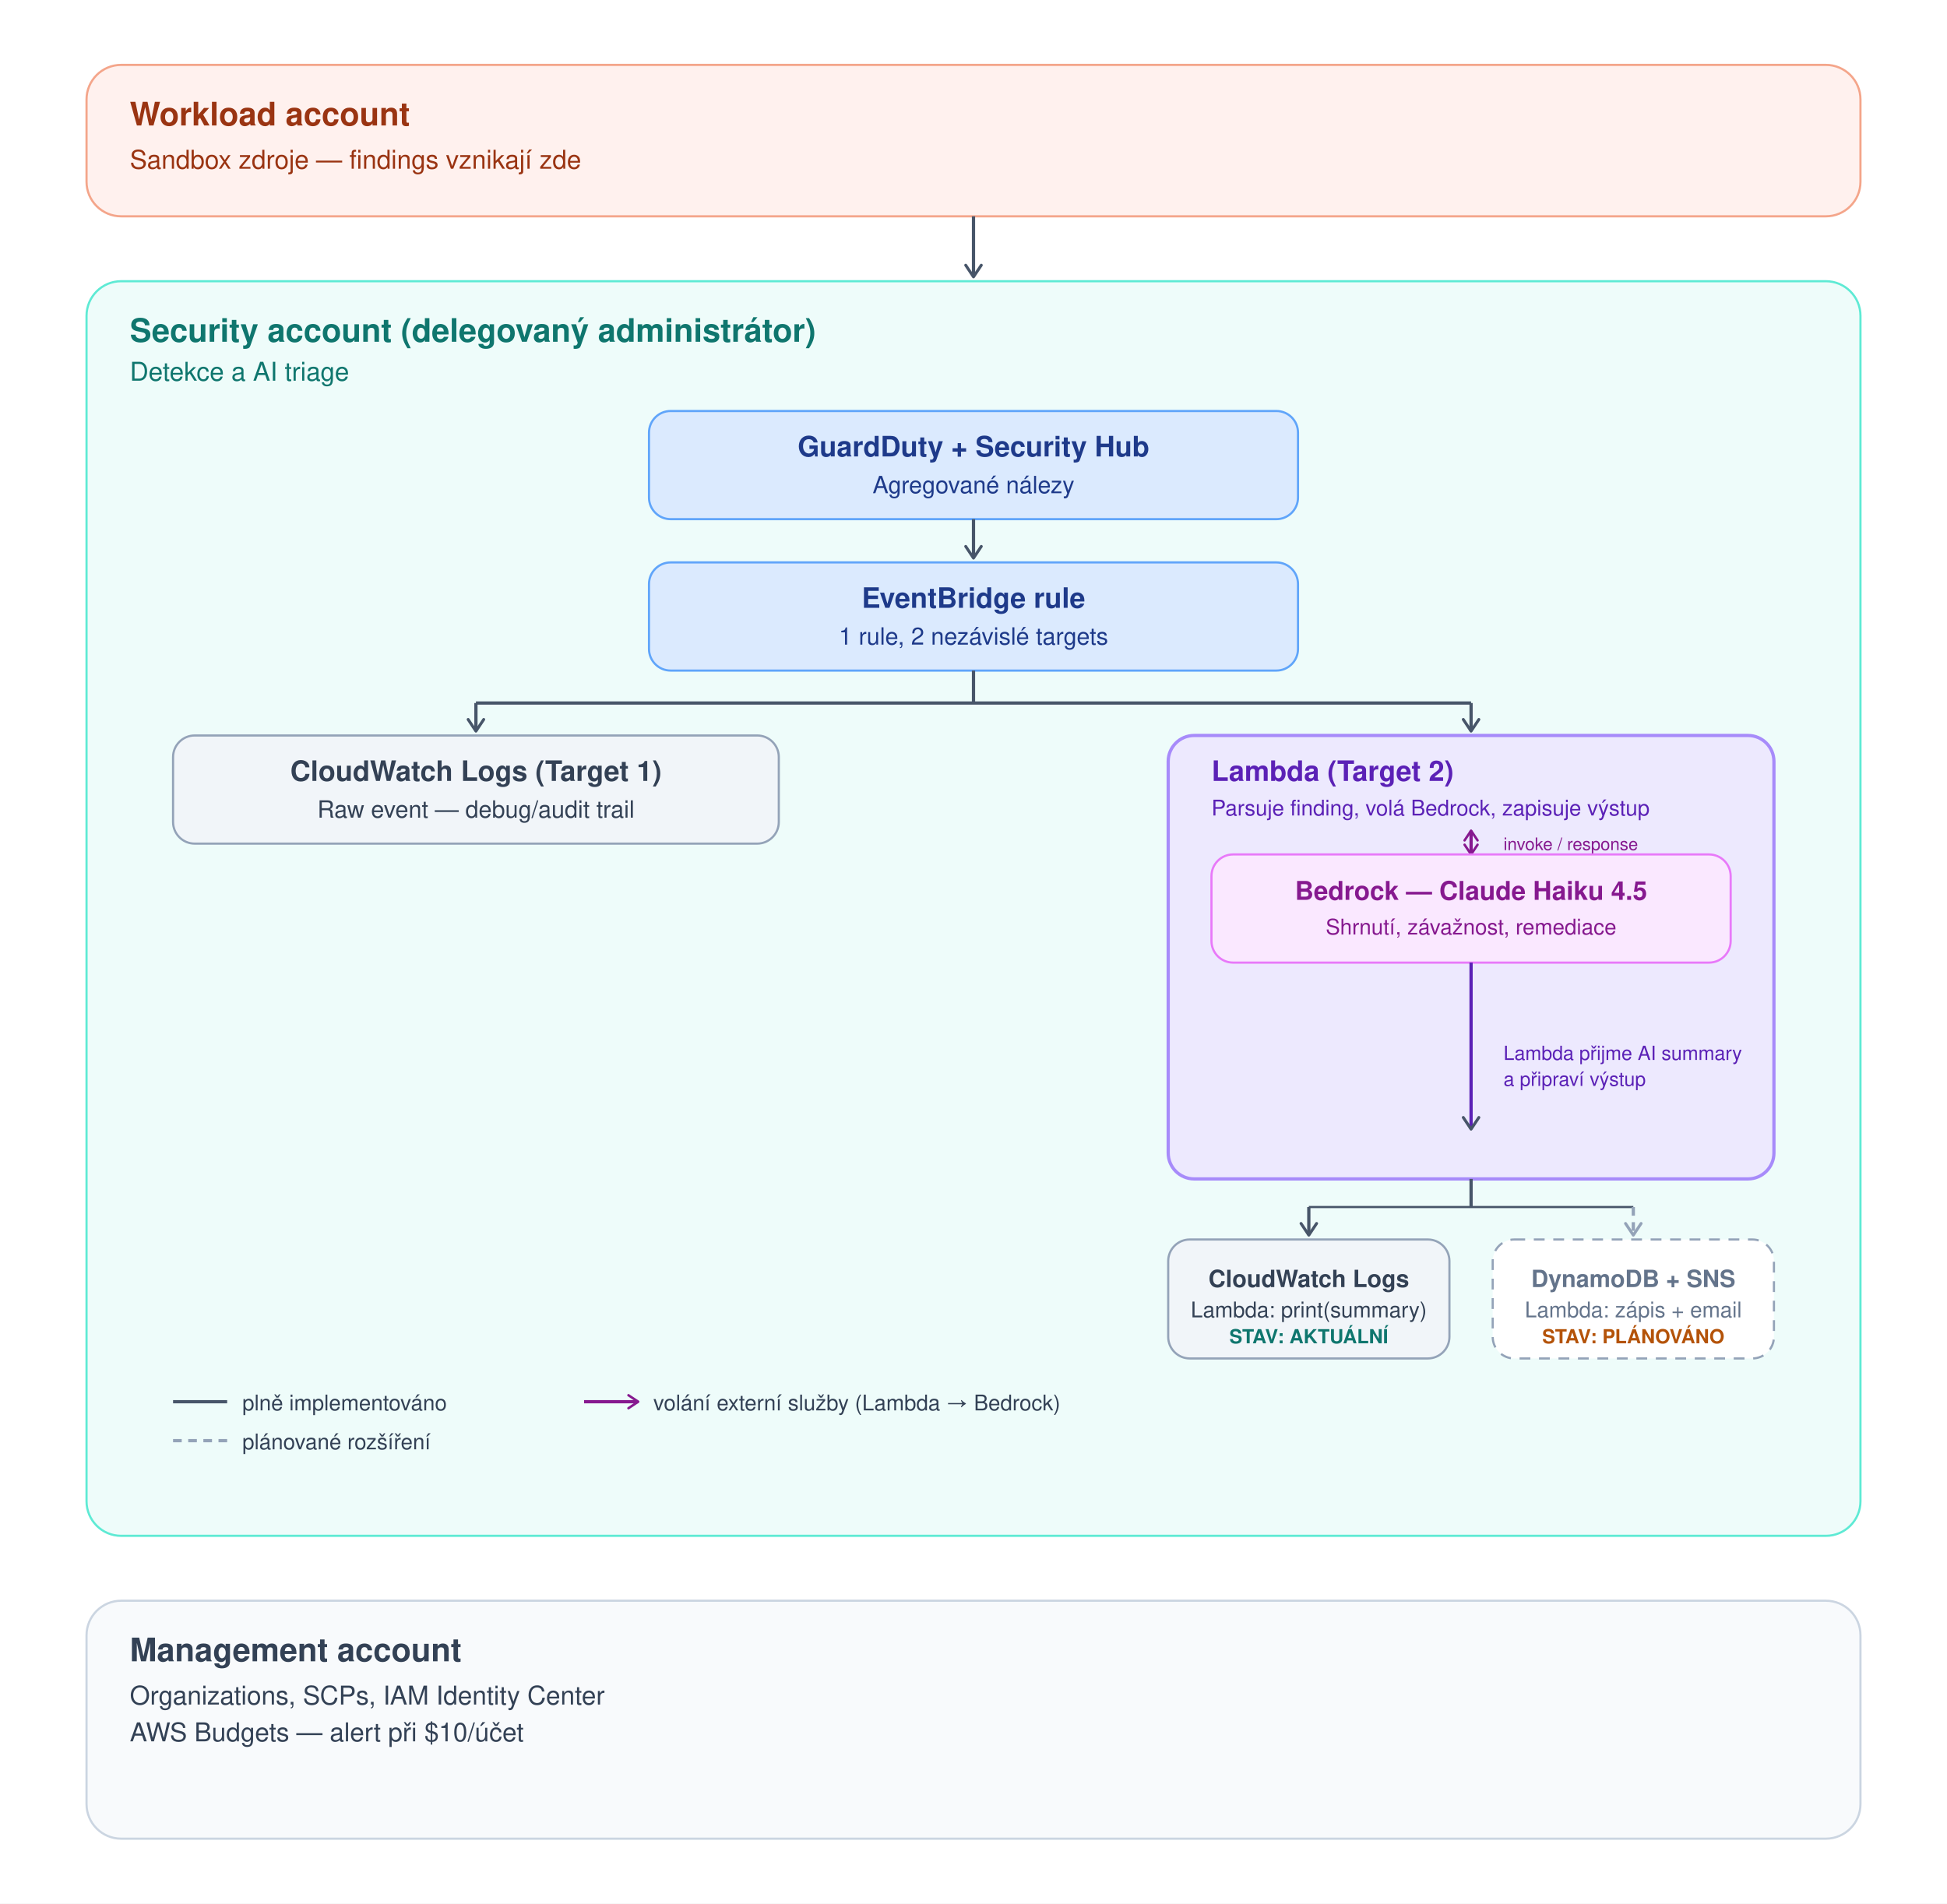
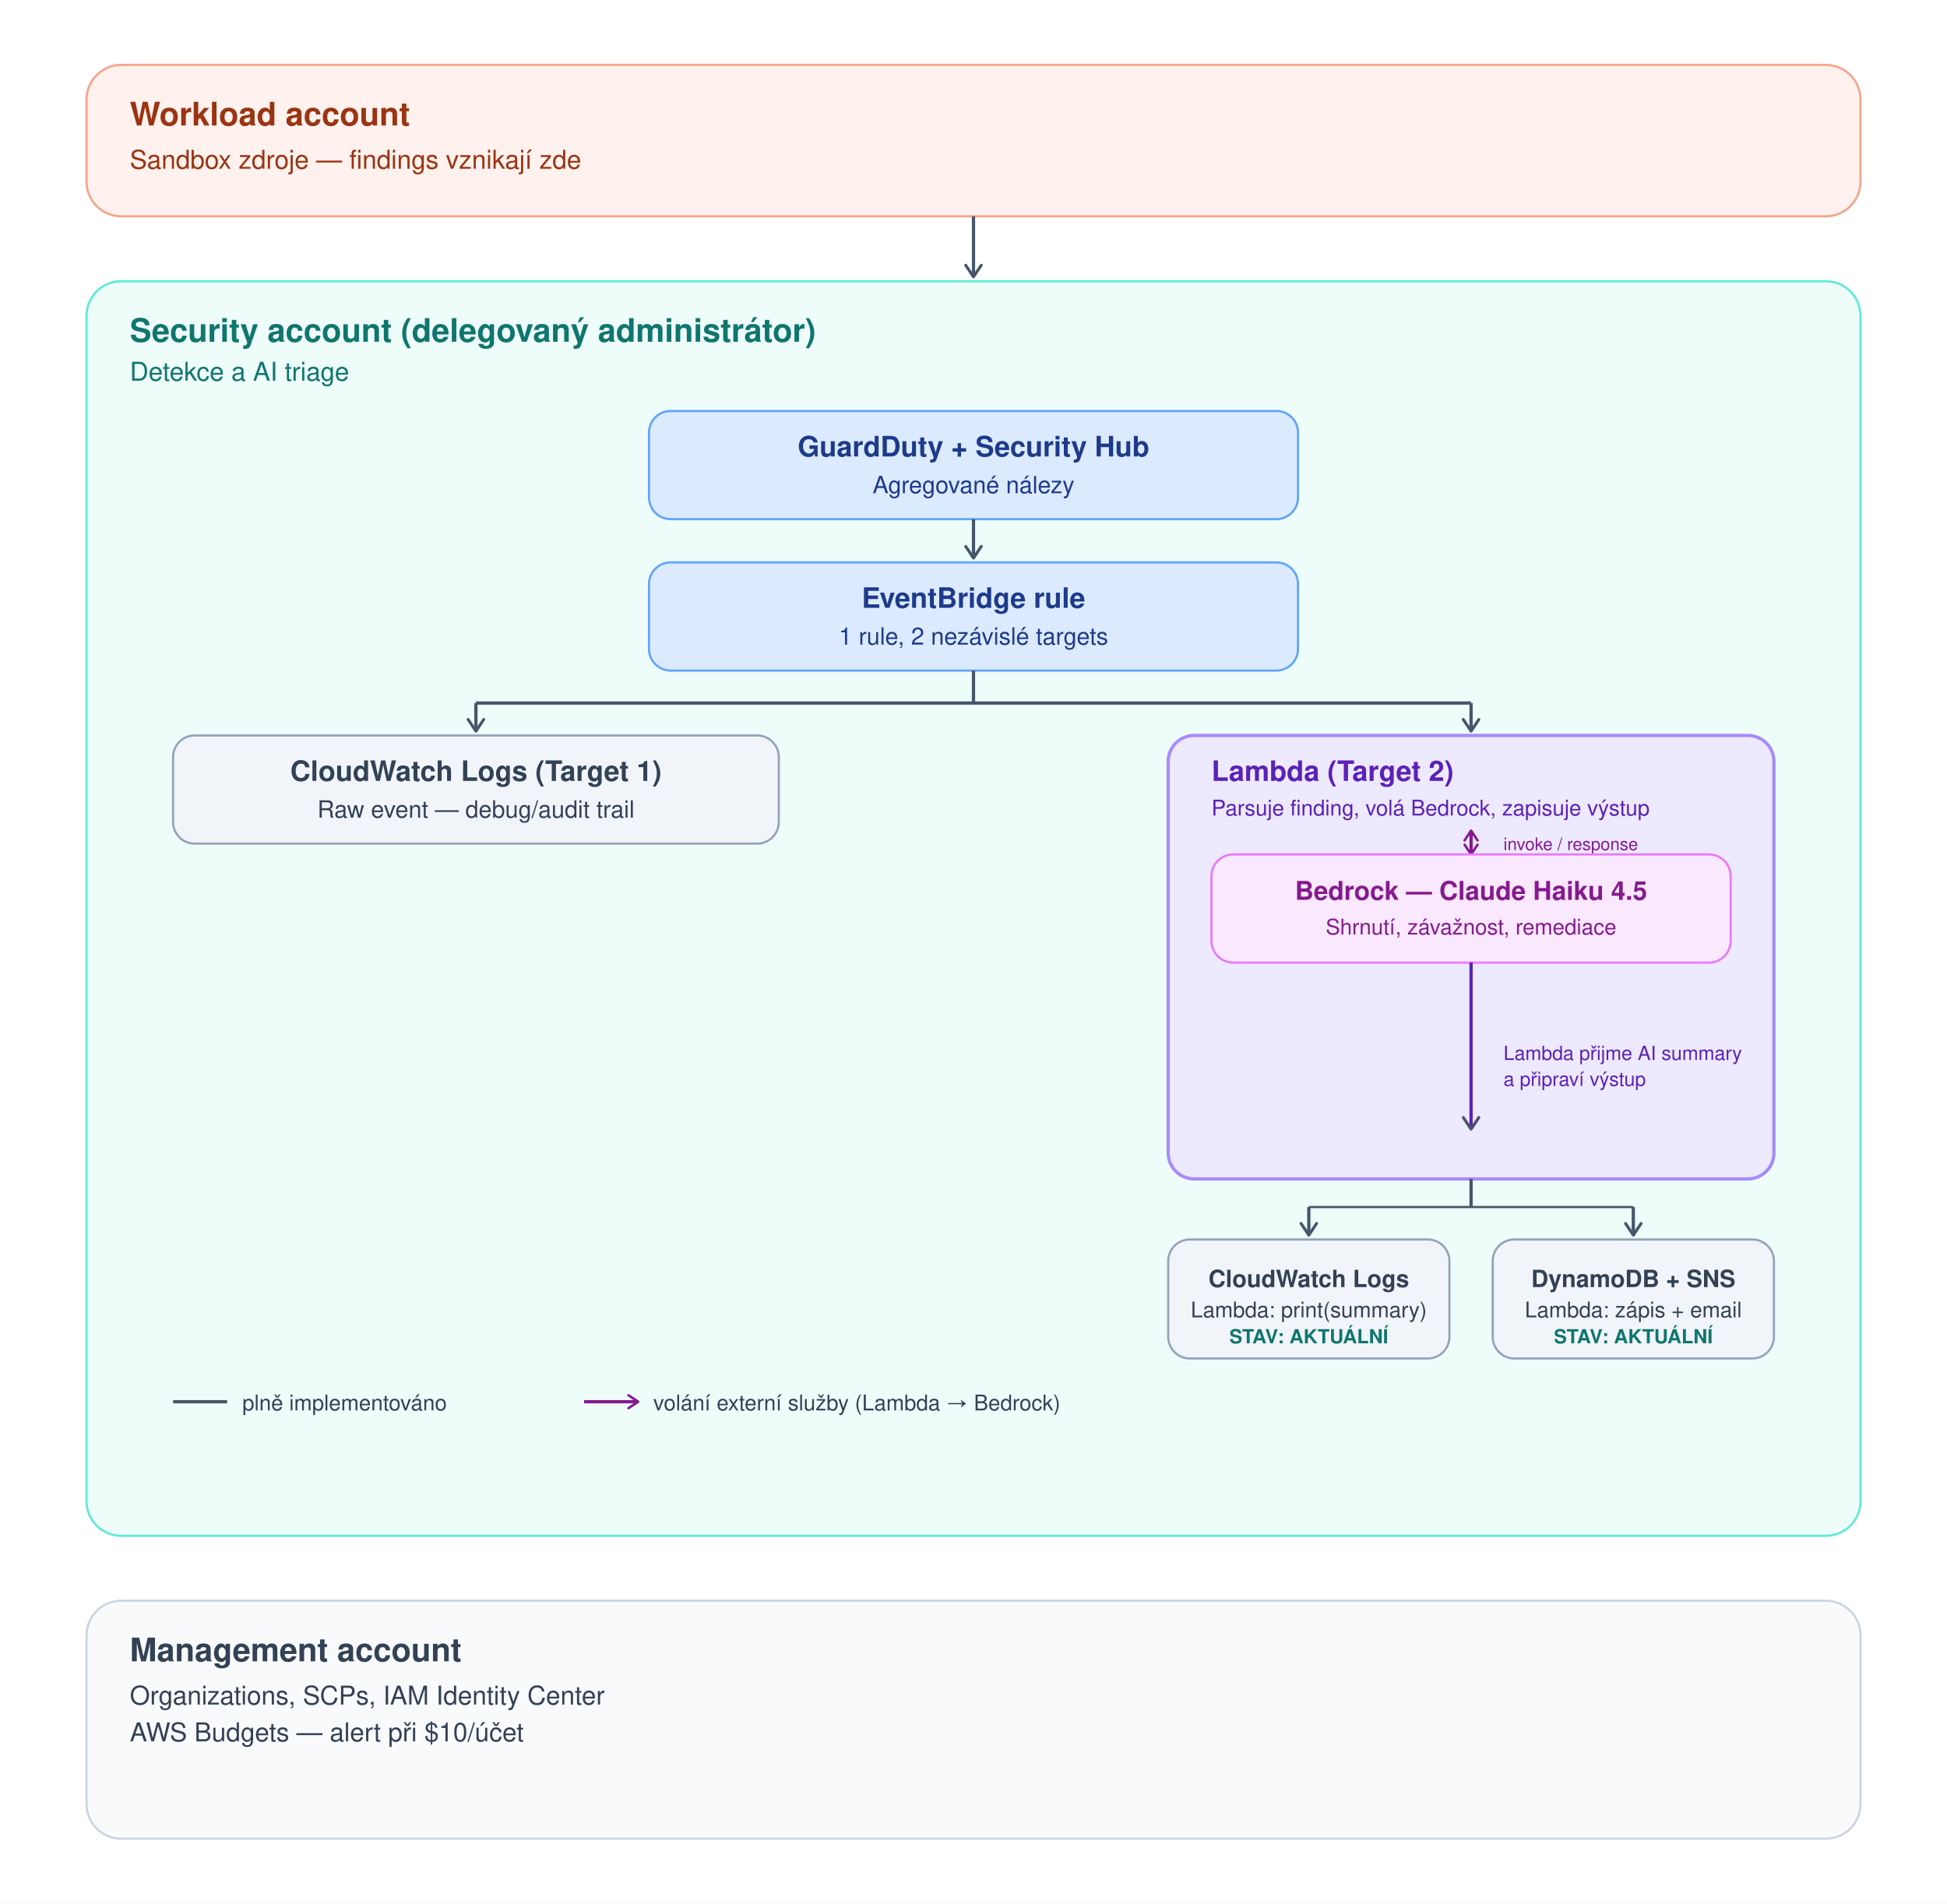
<svg xmlns="http://www.w3.org/2000/svg" width="900" height="880" viewBox="0 0 900 880" font-family="Helvetica, Arial, sans-serif">
  <defs>
    <marker id="arrow" viewBox="0 0 10 10" refX="8" refY="5" markerWidth="6" markerHeight="6" orient="auto-start-reverse">
      <path d="M2 1L8 5L2 9" fill="none" stroke="#475569" stroke-width="1.5" stroke-linecap="round" stroke-linejoin="round" />
    </marker>
    <marker id="arrow-dashed" viewBox="0 0 10 10" refX="8" refY="5" markerWidth="6" markerHeight="6" orient="auto-start-reverse">
      <path d="M2 1L8 5L2 9" fill="none" stroke="#94a3b8" stroke-width="1.5" stroke-linecap="round" stroke-linejoin="round" />
    </marker>
    <marker id="arrow-small" viewBox="0 0 10 10" refX="8" refY="5" markerWidth="5" markerHeight="5" orient="auto-start-reverse">
      <path d="M2 1L8 5L2 9" fill="none" stroke="#86198f" stroke-width="1.5" stroke-linecap="round" stroke-linejoin="round" />
    </marker>
  </defs>
  <rect width="900" height="880" fill="#ffffff" />
  <rect x="40" y="30" width="820" height="70" rx="16" fill="#fff1ee" stroke="#f4a58a" stroke-width="1" />
  <text x="60" y="58" font-size="15" font-weight="700" fill="#9a3412">Workload account</text>
  <text x="60" y="78" font-size="12" fill="#9a3412">Sandbox zdroje — findings vznikají zde</text>
  <line x1="450" y1="100" x2="450" y2="128" stroke="#475569" stroke-width="1.5" marker-end="url(#arrow)" />
  <rect x="40" y="130" width="820" height="580" rx="16" fill="#eefcfa" stroke="#5eead4" stroke-width="1" />
  <text x="60" y="158" font-size="15" font-weight="700" fill="#0f766e">Security account (delegovaný administrátor)</text>
  <text x="60" y="176" font-size="12" fill="#0f766e">Detekce a AI triage</text>
  <rect x="300" y="190" width="300" height="50" rx="10" fill="#dbeafe" stroke="#60a5fa" stroke-width="1" />
  <text x="450" y="211" font-size="13" font-weight="600" text-anchor="middle" fill="#1e3a8a">GuardDuty + Security Hub</text>
  <text x="450" y="228" font-size="11" text-anchor="middle" fill="#1e3a8a">Agregované nálezy</text>
  <line x1="450" y1="240" x2="450" y2="258" stroke="#475569" stroke-width="1.5" marker-end="url(#arrow)" />
  <rect x="300" y="260" width="300" height="50" rx="10" fill="#dbeafe" stroke="#60a5fa" stroke-width="1" />
  <text x="450" y="281" font-size="13" font-weight="600" text-anchor="middle" fill="#1e3a8a">EventBridge rule</text>
  <text x="450" y="298" font-size="11" text-anchor="middle" fill="#1e3a8a">1 rule, 2 nezávislé targets</text>
  <line x1="450" y1="310" x2="450" y2="325" stroke="#475569" stroke-width="1.5" />
  <line x1="220" y1="325" x2="680" y2="325" stroke="#475569" stroke-width="1.5" />
  <line x1="220" y1="325" x2="220" y2="338" stroke="#475569" stroke-width="1.5" marker-end="url(#arrow)" />
  <line x1="680" y1="325" x2="680" y2="338" stroke="#475569" stroke-width="1.5" marker-end="url(#arrow)" />
  <rect x="80" y="340" width="280" height="50" rx="10" fill="#f1f5f9" stroke="#94a3b8" stroke-width="1" />
  <text x="220" y="361" font-size="13" font-weight="600" text-anchor="middle" fill="#334155">CloudWatch Logs (Target 1)</text>
  <text x="220" y="378" font-size="11" text-anchor="middle" fill="#334155">Raw event — debug/audit trail</text>
  <rect x="540" y="340" width="280" height="205" rx="12" fill="#ede9fe" stroke="#a78bfa" stroke-width="1.5" />
  <text x="560" y="361" font-size="13" font-weight="700" fill="#5b21b6">Lambda (Target 2)</text>
  <text x="560" y="377" font-size="10" fill="#5b21b6">Parsuje finding, volá Bedrock, zapisuje výstup</text>
  <line x1="680" y1="384" x2="680" y2="395" stroke="#86198f" stroke-width="1.5" marker-start="url(#arrow-small)" marker-end="url(#arrow-small)" />
  <text x="695" y="393" font-size="8" fill="#86198f">invoke / response</text>
  <rect x="560" y="395" width="240" height="50" rx="10" fill="#fae8ff" stroke="#e879f9" stroke-width="1" />
  <text x="680" y="416" font-size="12" font-weight="600" text-anchor="middle" fill="#86198f">Bedrock — Claude Haiku 4.5</text>
  <text x="680" y="432" font-size="10" text-anchor="middle" fill="#86198f">Shrnutí, závažnost, remediace</text>
  <line x1="680" y1="445" x2="680" y2="522" stroke="#5b21b6" stroke-width="1.5" marker-end="url(#arrow)" />
  <text x="695" y="490" font-size="9" fill="#5b21b6">Lambda přijme AI summary</text>
  <text x="695" y="502" font-size="9" fill="#5b21b6">a připraví výstup</text>
  <line x1="680" y1="545" x2="680" y2="558" stroke="#475569" stroke-width="1.5" />
  <line x1="605" y1="558" x2="755" y2="558" stroke="#475569" stroke-width="1" />
  <line x1="605" y1="558" x2="605" y2="571" stroke="#475569" stroke-width="1.5" marker-end="url(#arrow)" />
-   <line x1="755" y1="558" x2="755" y2="571" stroke="#94a3b8" stroke-width="1.5" stroke-dasharray="4 3" marker-end="url(#arrow-dashed)" />
+   <line x1="755" y1="558" x2="755" y2="571" stroke="#475569" stroke-width="1.5" marker-end="url(#arrow)" />
  <rect x="540" y="573" width="130" height="55" rx="10" fill="#f1f5f9" stroke="#94a3b8" stroke-width="1" />
  <text x="605" y="595" font-size="11" font-weight="700" text-anchor="middle" fill="#334155">CloudWatch Logs</text>
  <text x="605" y="609" font-size="10" text-anchor="middle" fill="#334155">Lambda: print(summary)</text>
  <text x="605" y="621" font-size="9" text-anchor="middle" fill="#0f766e" font-weight="700">STAV: AKTUÁLNÍ</text>
-   <rect x="690" y="573" width="130" height="55" rx="10" fill="#ffffff" stroke="#94a3b8" stroke-width="1" stroke-dasharray="5 4" />
-   <text x="755" y="595" font-size="11" font-weight="700" text-anchor="middle" fill="#64748b">DynamoDB + SNS</text>
-   <text x="755" y="609" font-size="10" text-anchor="middle" fill="#64748b">Lambda: zápis + email</text>
-   <text x="755" y="621" font-size="9" text-anchor="middle" fill="#b45309" font-weight="700">STAV: PLÁNOVÁNO</text>
+   <rect x="690" y="573" width="130" height="55" rx="10" fill="#f1f5f9" stroke="#94a3b8" stroke-width="1" />
+   <text x="755" y="595" font-size="11" font-weight="700" text-anchor="middle" fill="#334155">DynamoDB + SNS</text>
+   <text x="755" y="609" font-size="10" text-anchor="middle" fill="#334155">Lambda: zápis + email</text>
+   <text x="755" y="621" font-size="9" text-anchor="middle" fill="#0f766e" font-weight="700">STAV: AKTUÁLNÍ</text>
  <line x1="80" y1="648" x2="105" y2="648" stroke="#475569" stroke-width="1.5" />
  <text x="112" y="652" font-size="10" fill="#334155">plně implementováno</text>
-   <line x1="80" y1="666" x2="105" y2="666" stroke="#94a3b8" stroke-width="1.5" stroke-dasharray="4 3" />
-   <text x="112" y="670" font-size="10" fill="#334155">plánované rozšíření</text>
  <line x1="270" y1="648" x2="295" y2="648" stroke="#86198f" stroke-width="1.5" marker-end="url(#arrow-small)" />
  <text x="302" y="652" font-size="10" fill="#334155">volání externí služby (Lambda → Bedrock)</text>
  <rect x="40" y="740" width="820" height="110" rx="16" fill="#f8fafc" stroke="#cbd5e1" stroke-width="1" />
  <text x="60" y="768" font-size="15" font-weight="700" fill="#334155">Management account</text>
  <text x="60" y="788" font-size="12" fill="#334155">Organizations, SCPs, IAM Identity Center</text>
  <text x="60" y="805" font-size="12" fill="#334155">AWS Budgets — alert při $10/účet</text>
</svg>
